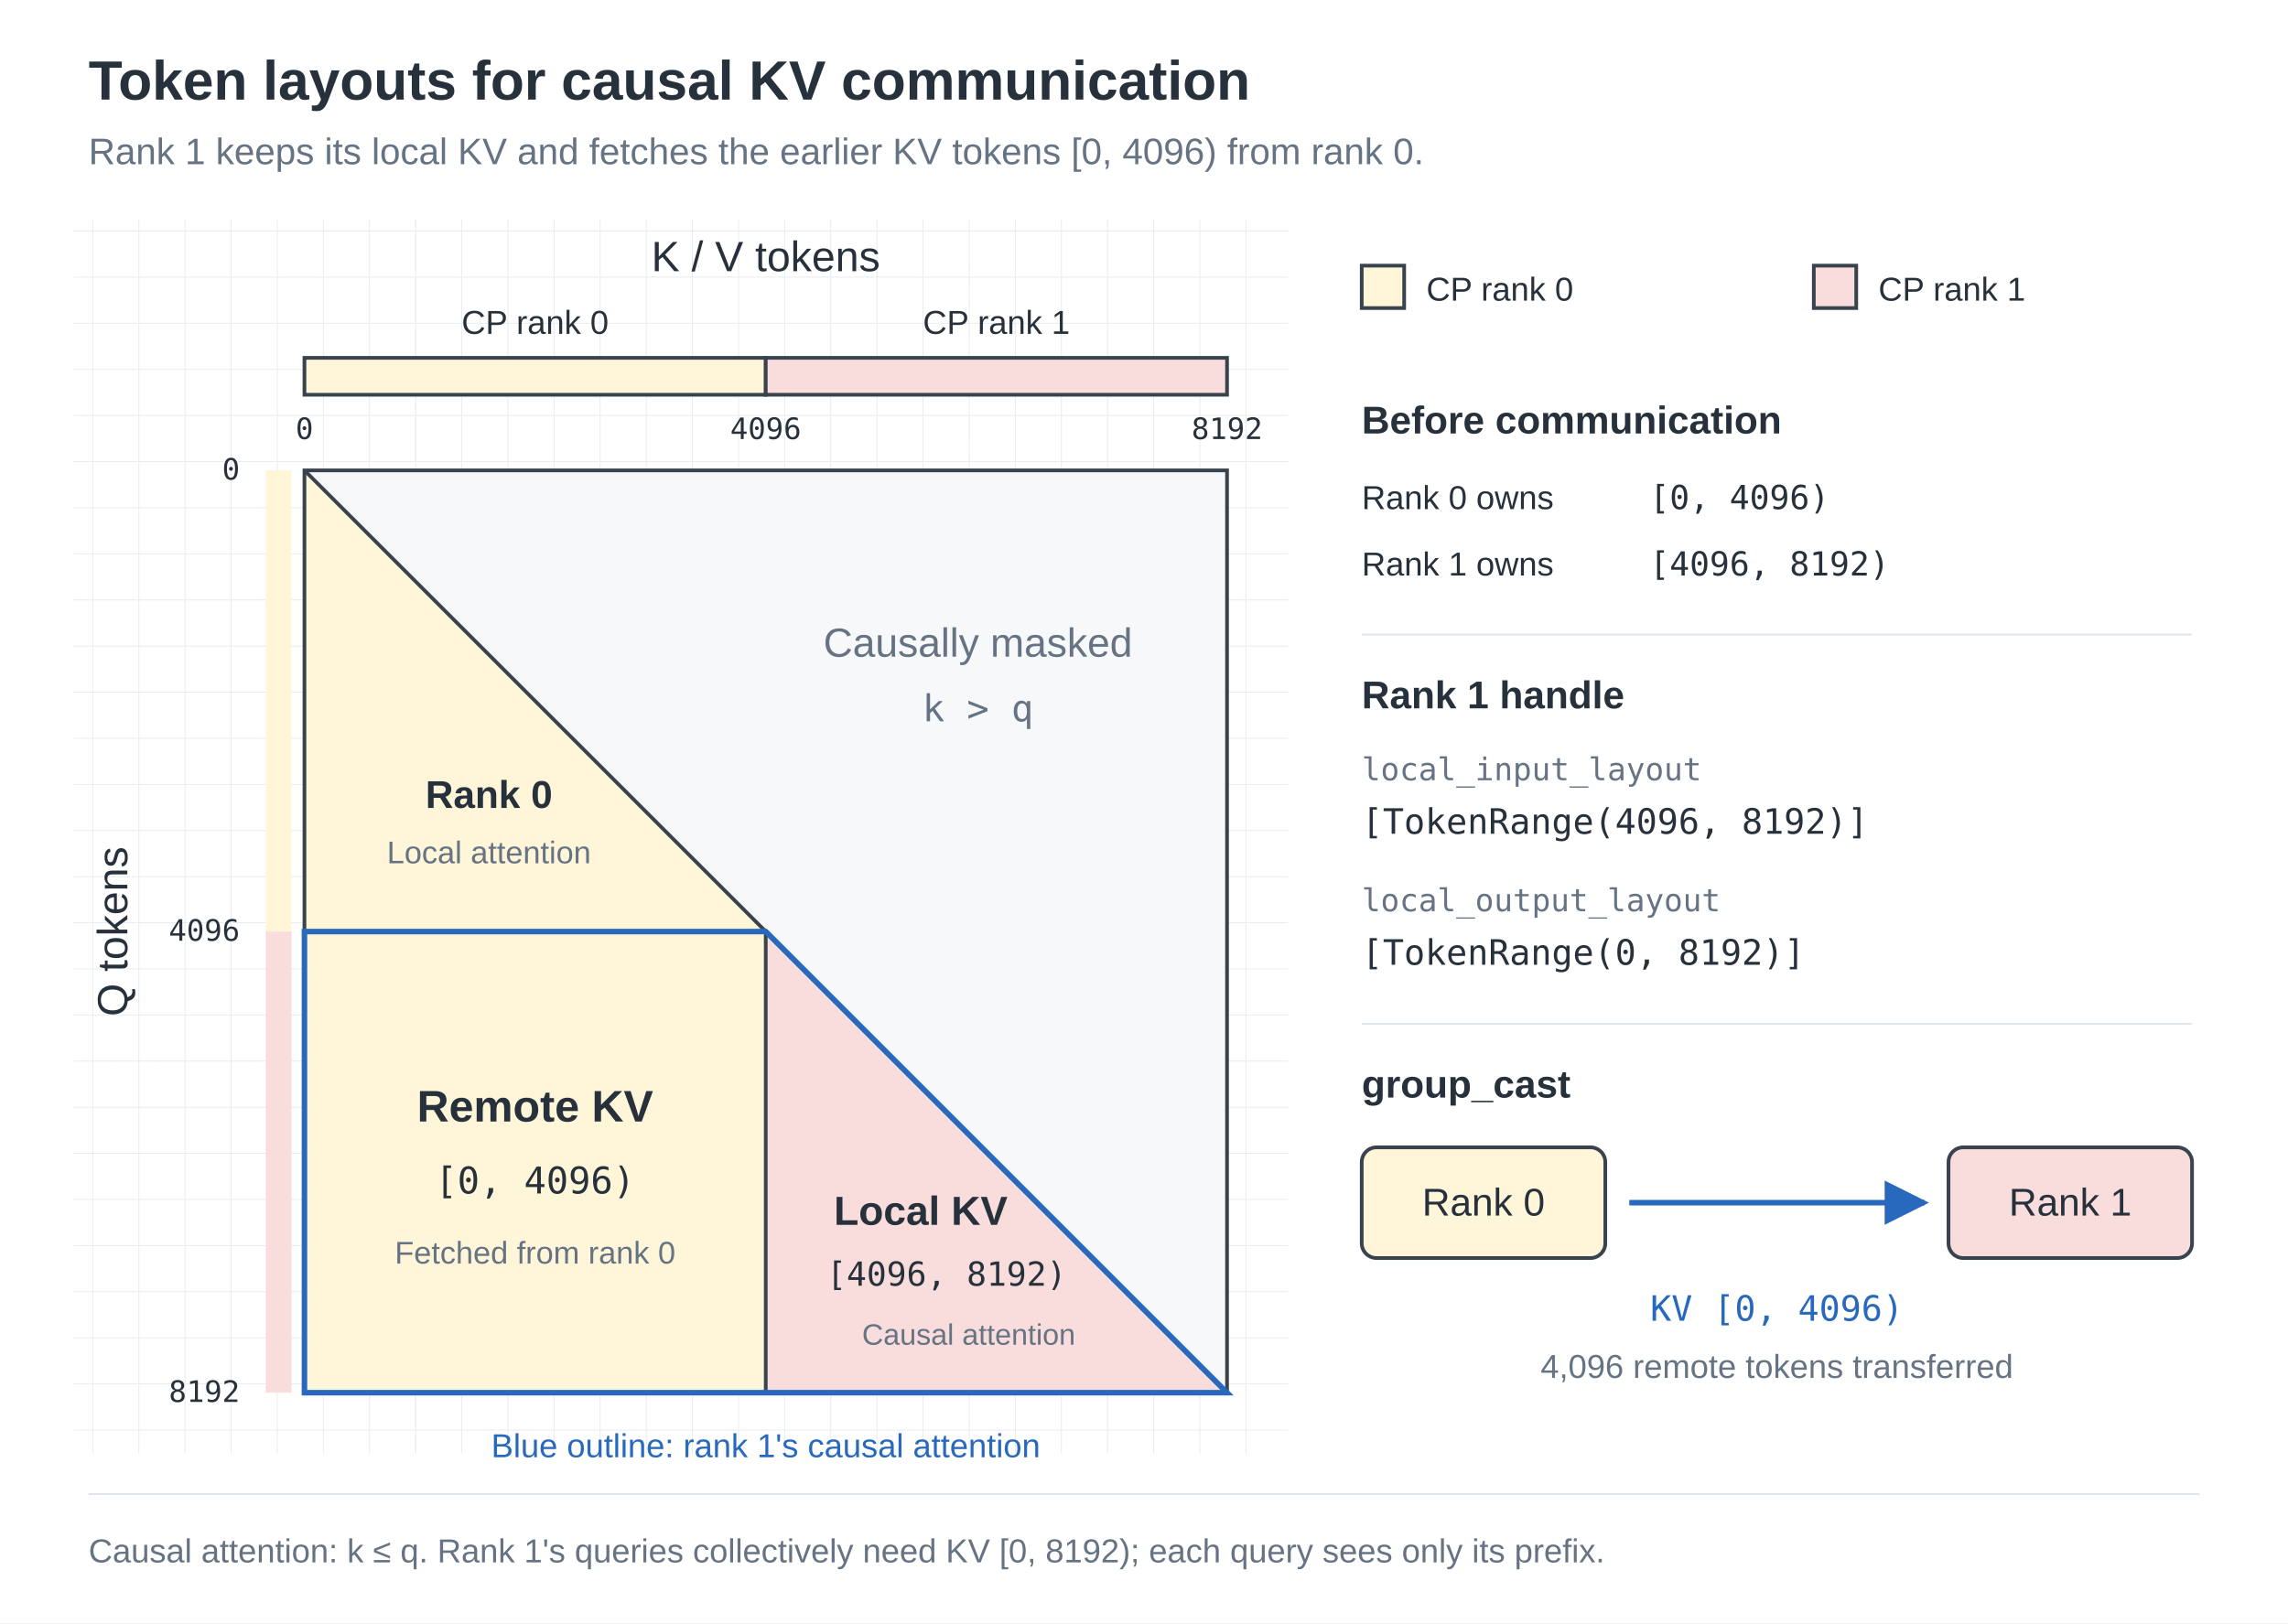
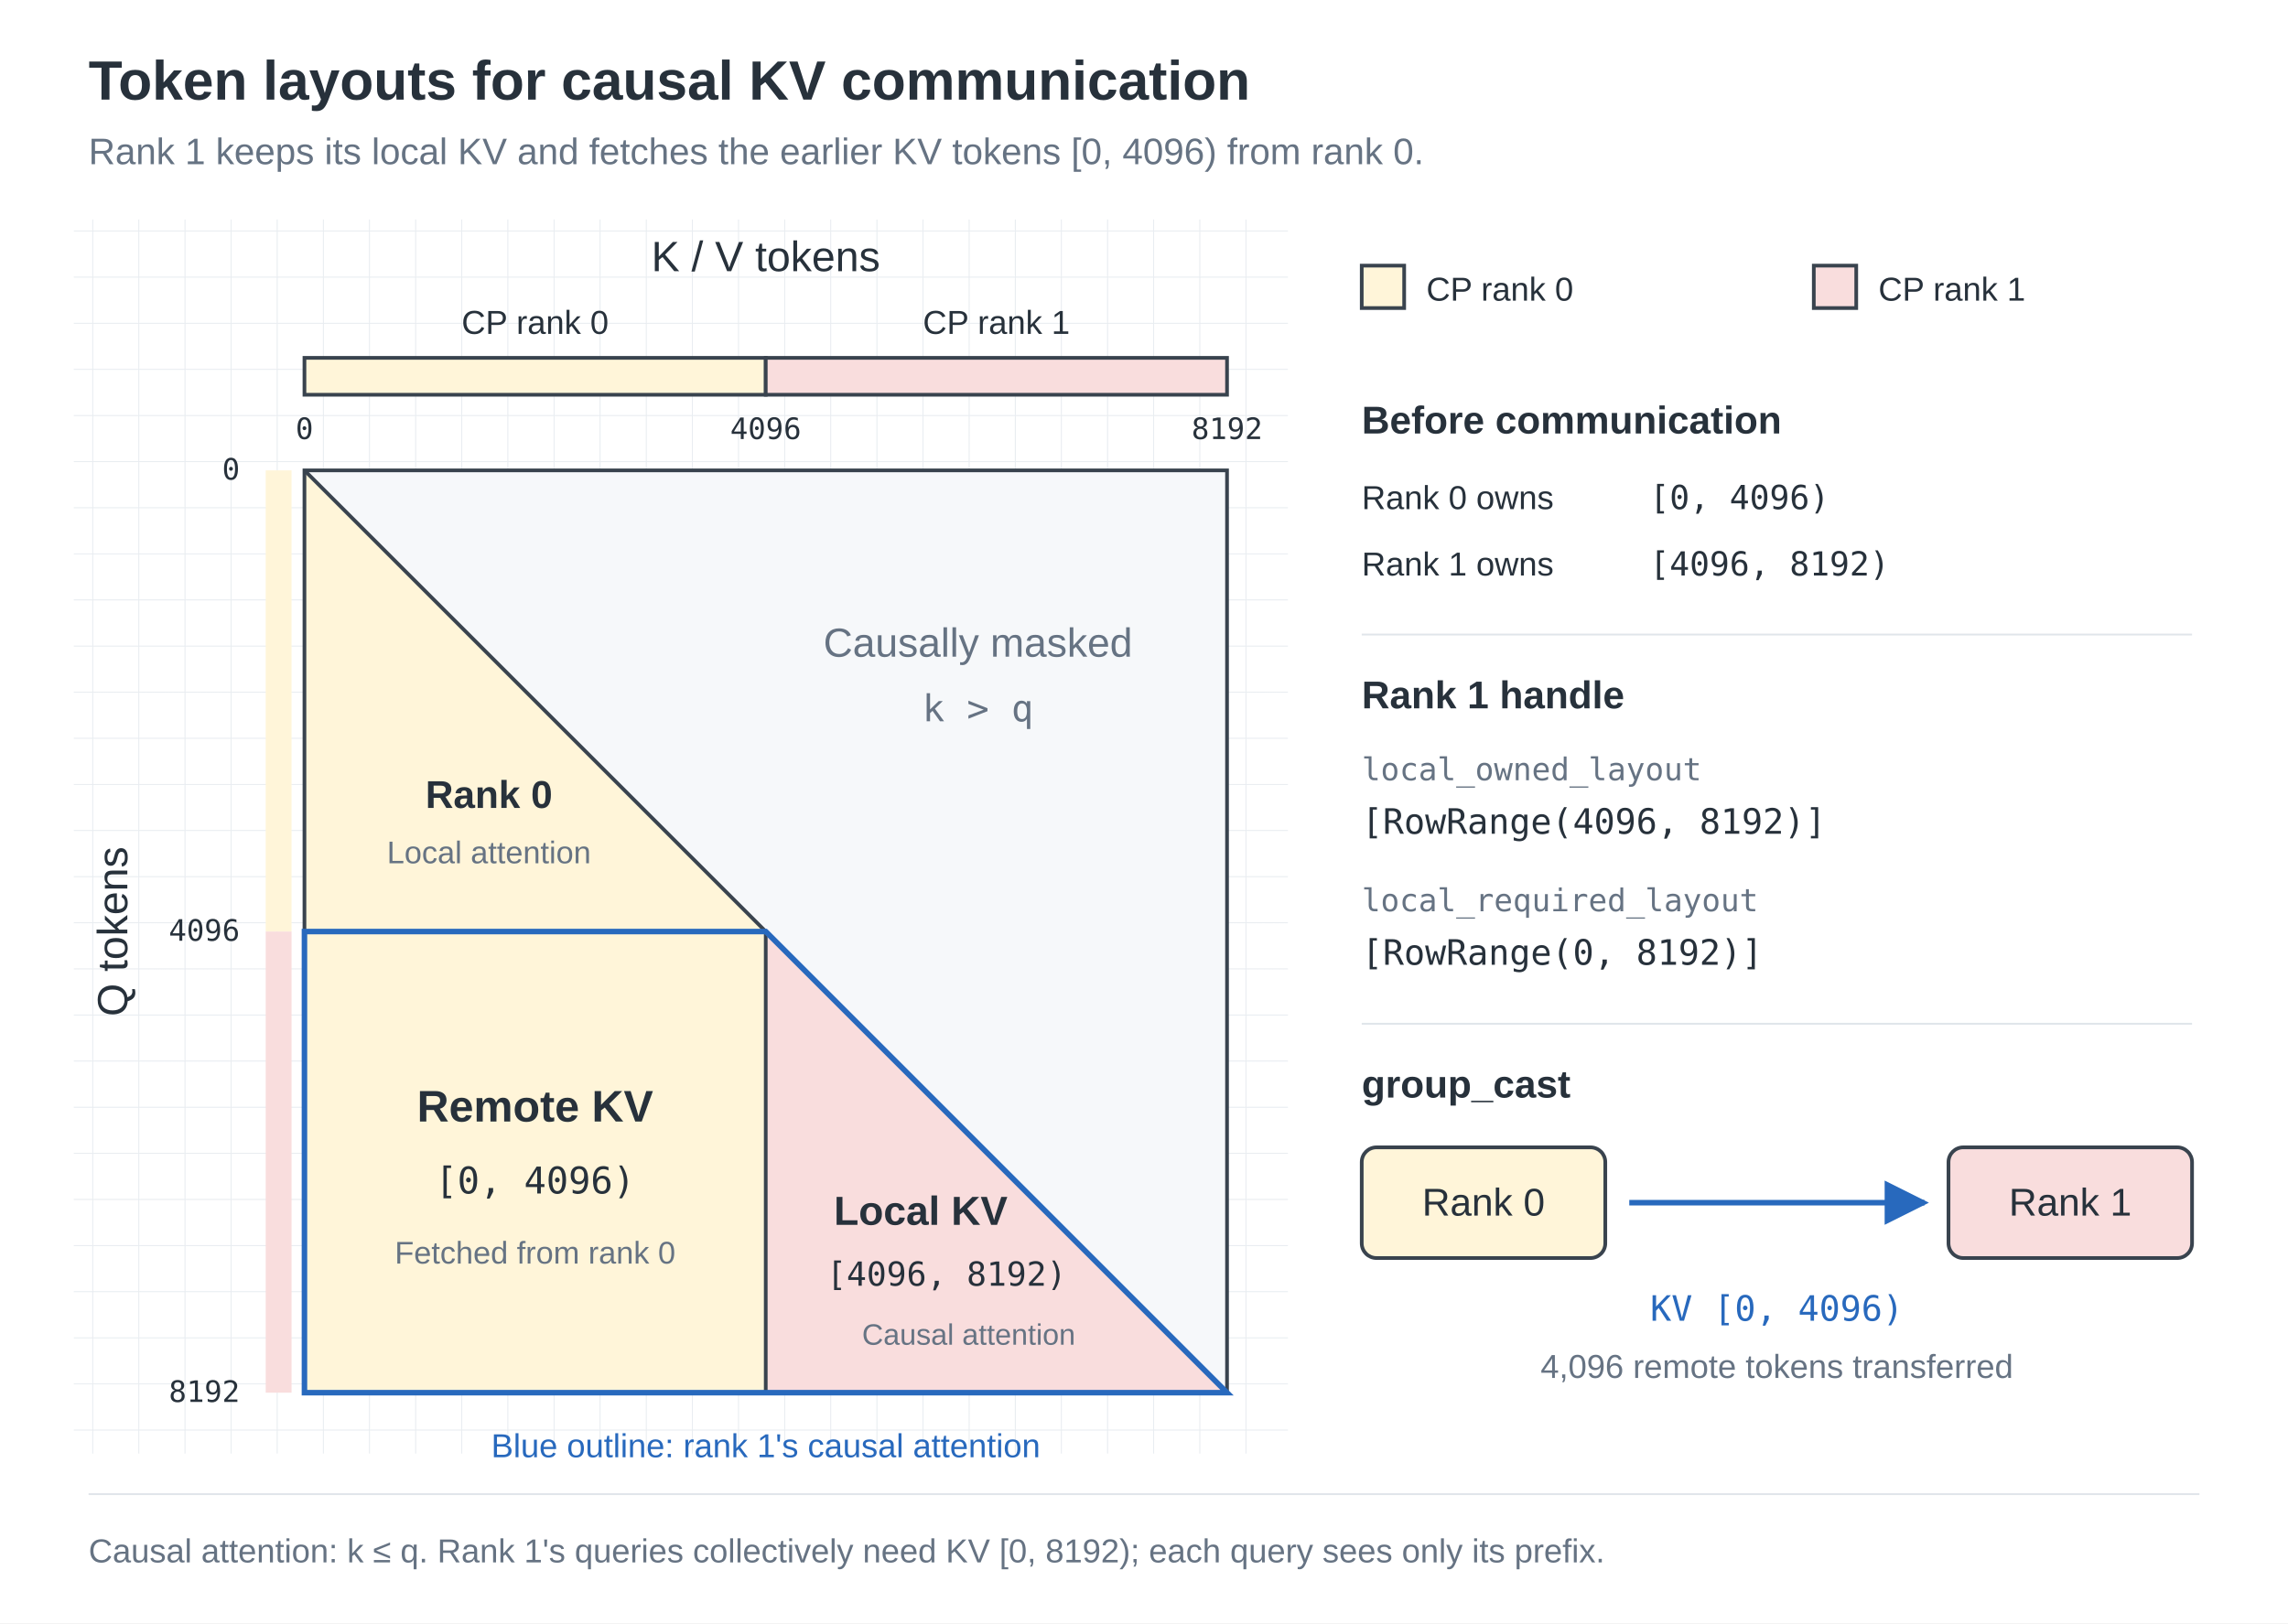
<svg xmlns="http://www.w3.org/2000/svg" width="1240" height="880" viewBox="0 0 1240 880" role="img" aria-labelledby="title description">
  <defs>
    <pattern id="grid" width="25" height="25" patternUnits="userSpaceOnUse">
      <path d="M 25 0 H 0 V 25" fill="none" stroke="#e9edf1" stroke-width="1" />
    </pattern>
    <marker id="arrow" viewBox="0 0 10 10" refX="9" refY="5" markerWidth="8" markerHeight="8" orient="auto-start-reverse">
      <path d="M 0 0 L 10 5 L 0 10 Z" fill="#2869bd" />
    </marker>
    <style>
      text { font-family: Arial, Helvetica, sans-serif; fill: #27313b; }
      .muted { fill: #667383; }
      .mono { font-family: 'DejaVu Sans Mono', Menlo, monospace; }
      .blue { fill: #2869bd; }
      .outline { stroke: #39434e; stroke-width: 2; }
    </style>
  </defs>
  <rect width="1240" height="880" fill="#fff" />
  <text x="48" y="54" font-size="30" font-weight="600">Token layouts for causal KV communication</text>
  <text x="48" y="89" font-size="20" class="muted">Rank 1 keeps its local KV and fetches the earlier KV tokens [0, 4096) from rank 0.</text>
  <rect x="40" y="119" width="658" height="669" fill="url(#grid)" />
  <text x="415" y="147" text-anchor="middle" font-size="23">K / V tokens</text>
  <text x="290" y="181" text-anchor="middle" font-size="18">CP rank 0</text>
  <text x="540" y="181" text-anchor="middle" font-size="18">CP rank 1</text>
  <rect x="165" y="194" width="250" height="20" fill="#fff5d9" class="outline" />
  <rect x="415" y="194" width="250" height="20" fill="#f9dddd" class="outline" />
  <text x="165" y="238" text-anchor="middle" font-size="16" class="mono">0</text>
  <text x="415" y="238" text-anchor="middle" font-size="16" class="mono">4096</text>
  <text x="665" y="238" text-anchor="middle" font-size="16" class="mono">8192</text>
  <text x="69" y="505" text-anchor="middle" font-size="23" transform="rotate(-90 69 505)">Q tokens</text>
  <text x="130" y="260" text-anchor="end" font-size="16" class="mono">0</text>
  <text x="130" y="510" text-anchor="end" font-size="16" class="mono">4096</text>
  <text x="130" y="760" text-anchor="end" font-size="16" class="mono">8192</text>
  <rect x="144" y="255" width="14" height="250" fill="#fff5d9" />
  <rect x="144" y="505" width="14" height="250" fill="#f9dddd" />
  <rect x="165" y="255" width="500" height="500" fill="#f6f8fa" />
  <path d="M165 255 L415 505 H165 Z" fill="#fff5d9" />
  <rect x="165" y="505" width="250" height="250" fill="#fff5d9" />
  <path d="M415 505 L665 755 H415 Z" fill="#f9dddd" />
  <rect x="165" y="255" width="500" height="500" fill="none" class="outline" />
  <path d="M165 255 L665 755 M415 505 V755" fill="none" class="outline" />
  <path d="M165 505 H415 L665 755 H165 Z" fill="none" stroke="#2869bd" stroke-width="3" />
  <text x="265" y="438" text-anchor="middle" font-size="21" font-weight="600">Rank 0</text>
  <text x="265" y="468" text-anchor="middle" font-size="17" class="muted">Local attention</text>
  <text x="530" y="356" text-anchor="middle" font-size="22" class="muted">Causally masked</text>
  <text x="530" y="391" text-anchor="middle" font-size="20" class="muted mono">k &gt; q</text>
  <text x="290" y="608" text-anchor="middle" font-size="24" font-weight="600">Remote KV</text>
  <text x="290" y="647" text-anchor="middle" font-size="20" class="mono">[0, 4096)</text>
  <text x="290" y="685" text-anchor="middle" font-size="17" class="muted">Fetched from rank 0</text>
  <text x="499" y="664" text-anchor="middle" font-size="22" font-weight="600">Local KV</text>
  <text x="513" y="697" text-anchor="middle" font-size="18" class="mono">[4096, 8192)</text>
  <text x="525" y="729" text-anchor="middle" font-size="16" class="muted">Causal attention</text>
  <text x="415" y="790" text-anchor="middle" font-size="18" class="blue">Blue outline: rank 1's causal attention</text>
  <rect x="738" y="144" width="23" height="23" fill="#fff5d9" class="outline" />
  <text x="773" y="163" font-size="18">CP rank 0</text>
  <rect x="983" y="144" width="23" height="23" fill="#f9dddd" class="outline" />
  <text x="1018" y="163" font-size="18">CP rank 1</text>
  <text x="738" y="235" font-size="21" font-weight="600">Before communication</text>
  <text x="738" y="276" font-size="18">Rank 0 owns</text>
  <text x="894" y="276" font-size="18" class="mono">[0, 4096)</text>
  <text x="738" y="312" font-size="18">Rank 1 owns</text>
  <text x="894" y="312" font-size="18" class="mono">[4096, 8192)</text>
  <path d="M738 344 H1188" stroke="#e0e5ea" />
  <text x="738" y="384" font-size="21" font-weight="600">Rank 1 handle</text>
-   <text x="738" y="423" font-size="17" class="muted mono">local_input_layout</text>
-   <text x="738" y="452" font-size="19" class="mono">[TokenRange(4096, 8192)]</text>
-   <text x="738" y="494" font-size="17" class="muted mono">local_output_layout</text>
-   <text x="738" y="523" font-size="19" class="mono">[TokenRange(0, 8192)]</text>
+   <text x="738" y="423" font-size="17" class="muted mono">local_owned_layout</text>
+   <text x="738" y="452" font-size="19" class="mono">[RowRange(4096, 8192)]</text>
+   <text x="738" y="494" font-size="17" class="muted mono">local_required_layout</text>
+   <text x="738" y="523" font-size="19" class="mono">[RowRange(0, 8192)]</text>
  <path d="M738 555 H1188" stroke="#e0e5ea" />
  <text x="738" y="595" font-size="21" font-weight="600">group_cast</text>
  <rect x="738" y="622" width="132" height="60" rx="8" fill="#fff5d9" class="outline" />
  <text x="804" y="659" text-anchor="middle" font-size="21">Rank 0</text>
  <rect x="1056" y="622" width="132" height="60" rx="8" fill="#f9dddd" class="outline" />
  <text x="1122" y="659" text-anchor="middle" font-size="21">Rank 1</text>
  <path d="M883 652 H1043" fill="none" stroke="#2869bd" stroke-width="3" marker-end="url(#arrow)" />
  <text x="963" y="716" text-anchor="middle" font-size="19" class="blue mono">KV [0, 4096)</text>
  <text x="963" y="747" text-anchor="middle" font-size="18" class="muted">4,096 remote tokens transferred</text>
  <path d="M48 810 H1192" stroke="#e0e5ea" />
  <text x="48" y="847" font-size="18" class="muted">Causal attention: k ≤ q. Rank 1's queries collectively need KV [0, 8192); each query sees only its prefix.</text>
</svg>
